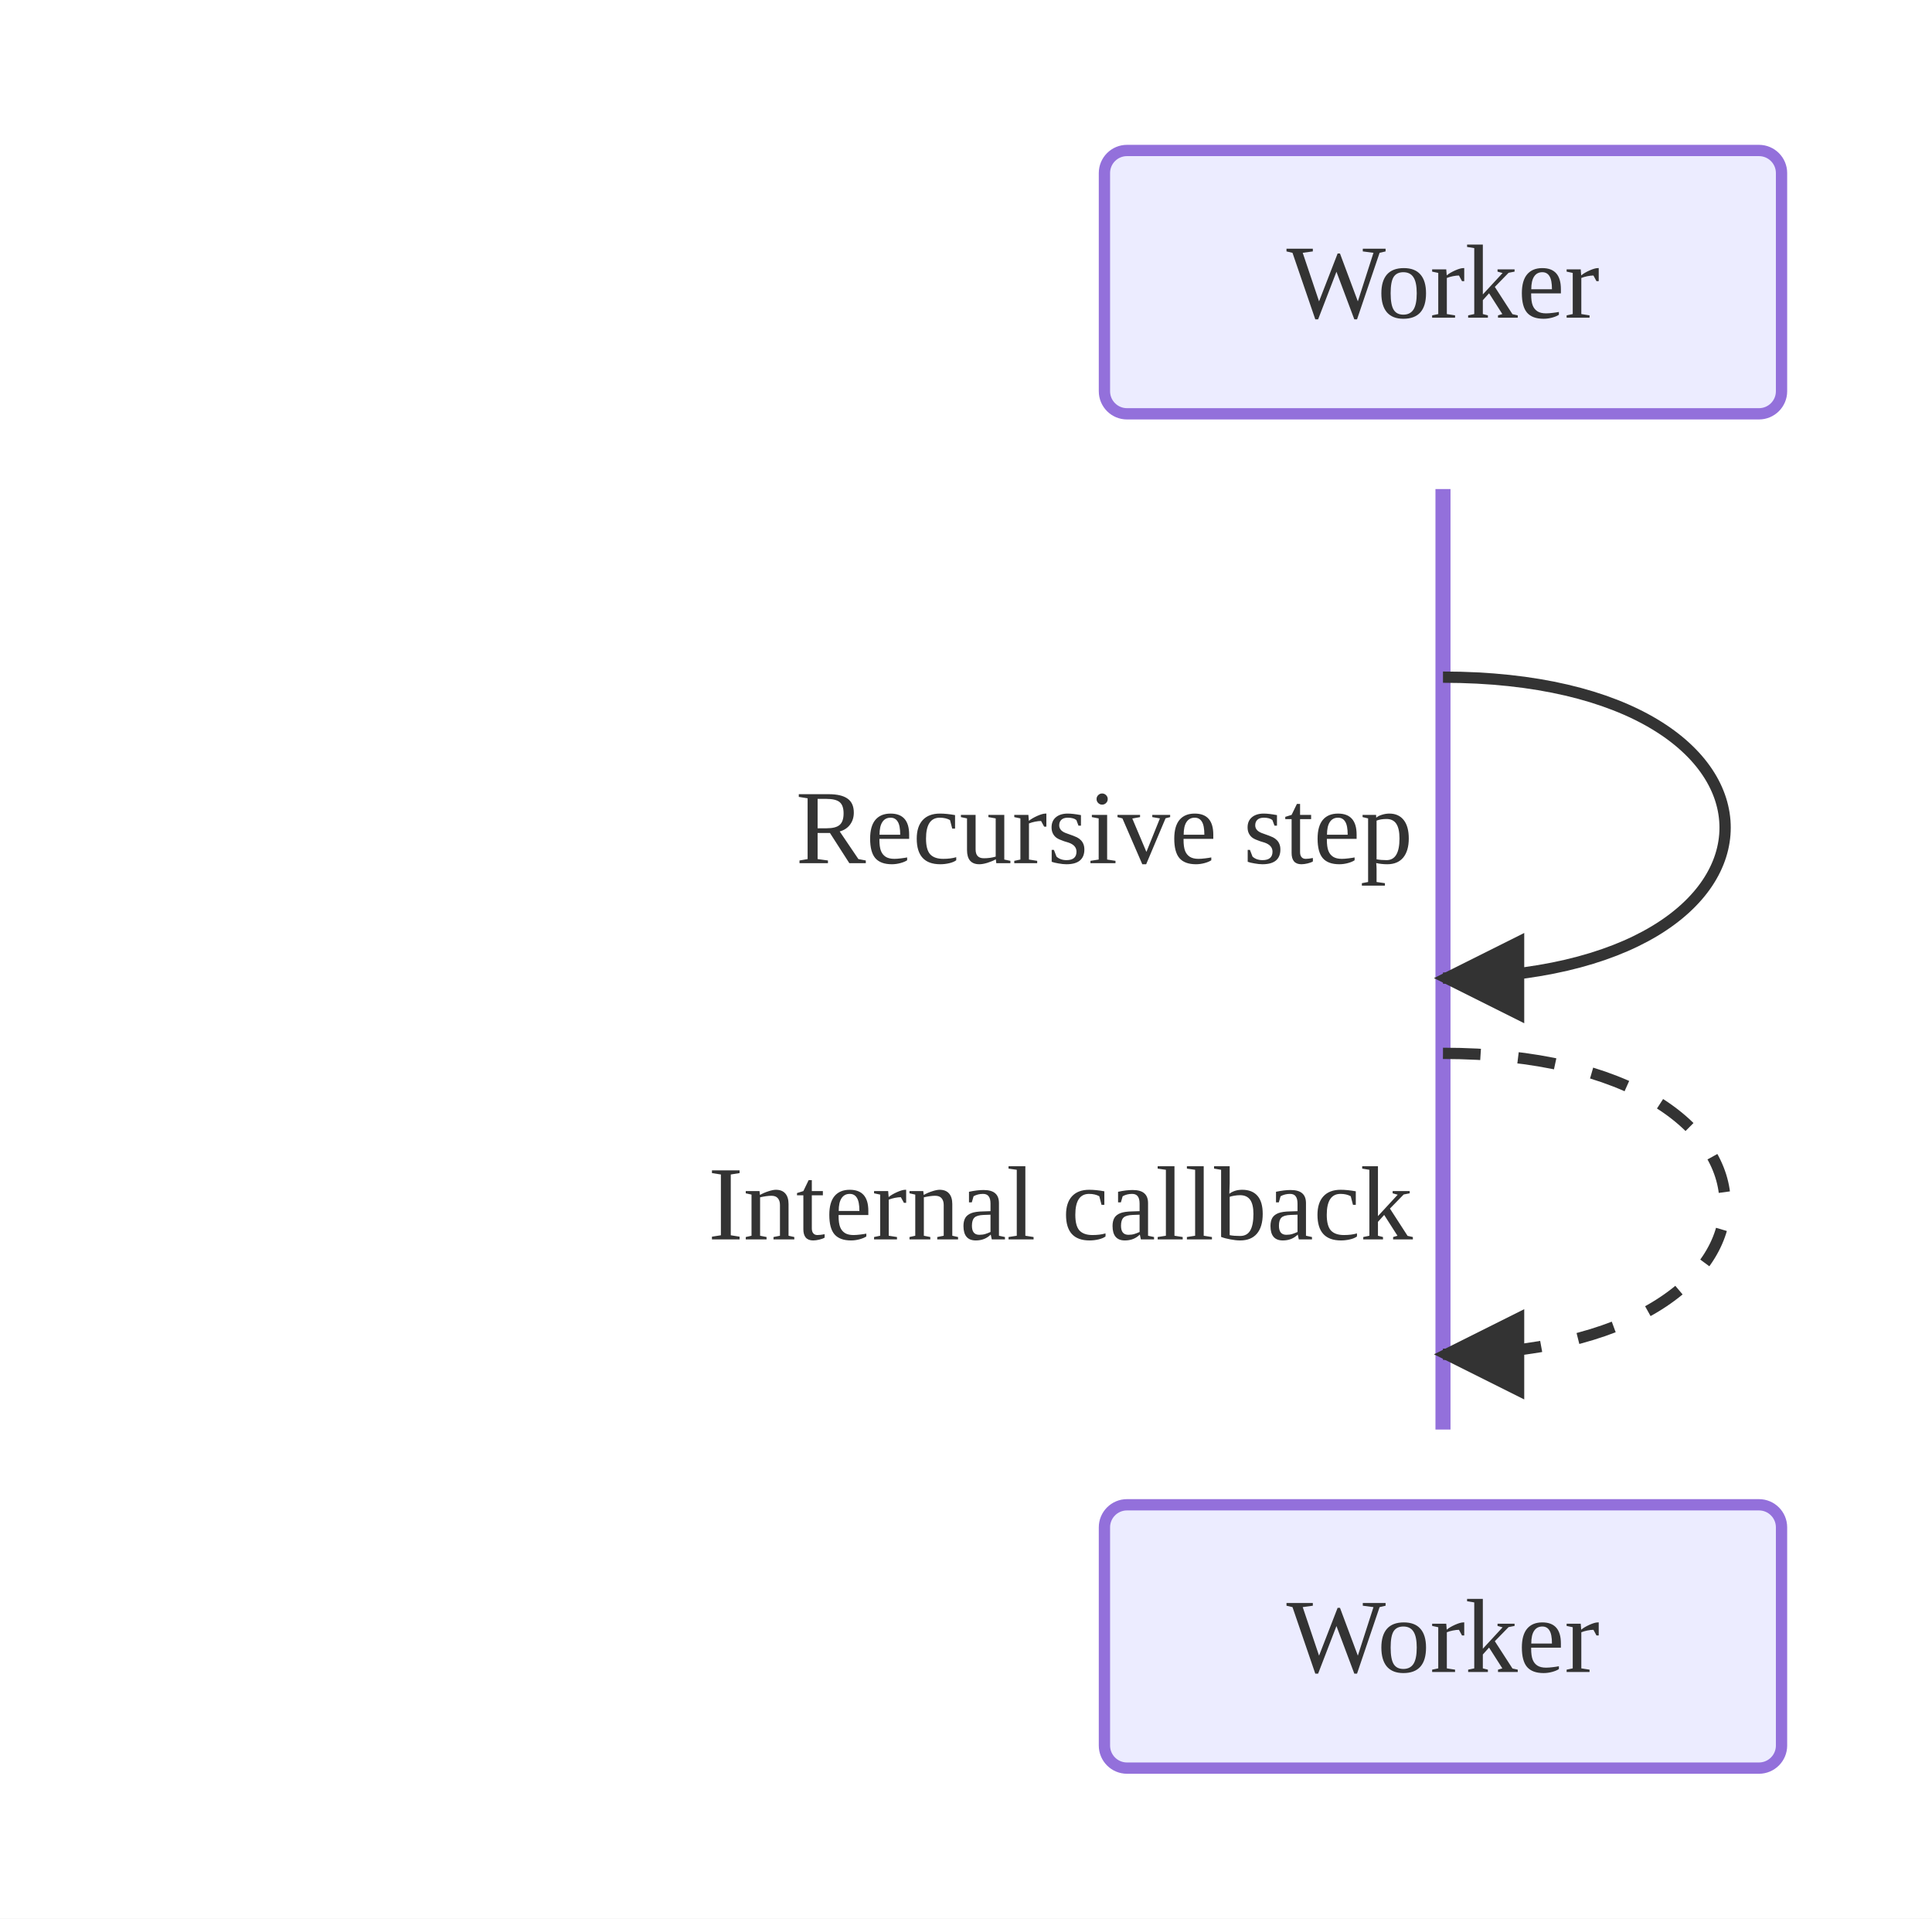
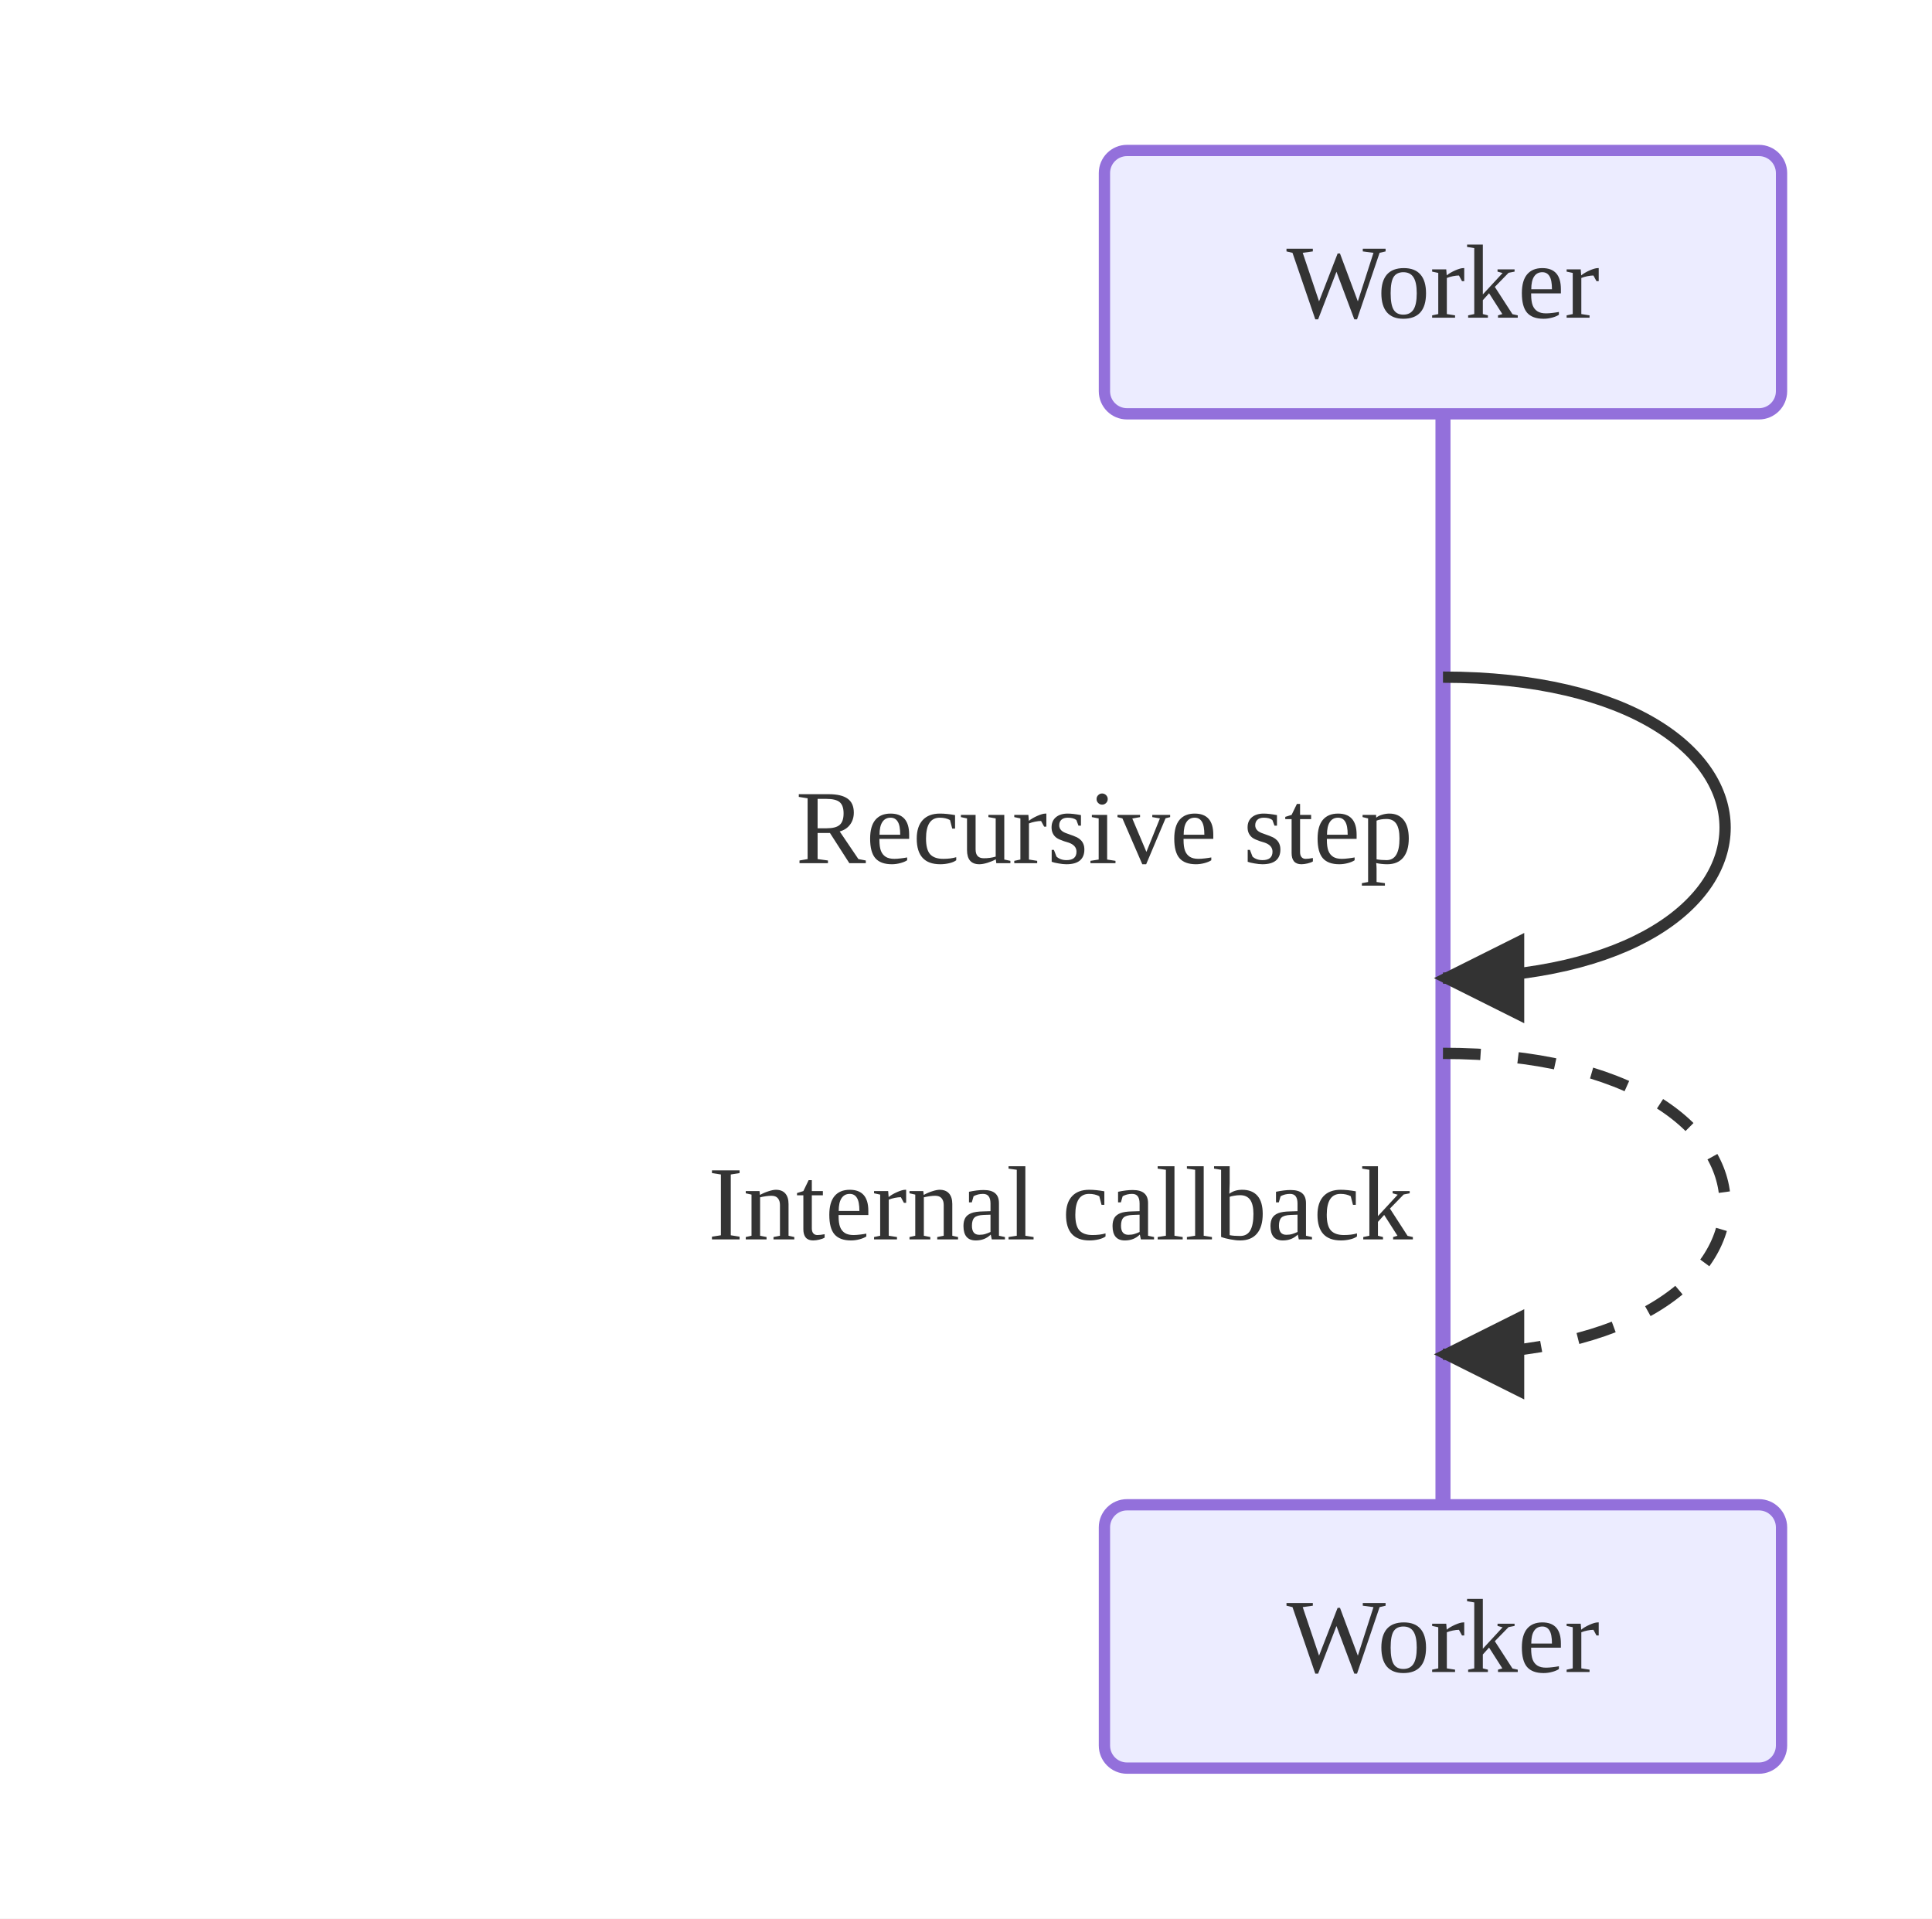
<svg xmlns="http://www.w3.org/2000/svg" viewBox="0 0 256.80 255.00">
  <defs>
    <marker id="seq-arrow-solid" viewBox="0 0 10 10" refX="9.00" refY="5.00" markerWidth="8.00" markerHeight="8.00" orient="auto">
      <polygon points="0,0 10,5 0,10" style="fill:#333" />
    </marker>
    <marker id="seq-arrow-dashed" viewBox="0 0 10 10" refX="9.00" refY="5.00" markerWidth="8.00" markerHeight="8.00" orient="auto">
      <polygon points="0,0 10,5 0,10" style="fill:#333" />
    </marker>
    <marker id="seq-arrow-solid-cross" viewBox="0 0 10 10" refX="5.00" refY="5.00" markerWidth="10.00" markerHeight="10.00" orient="auto">
      <path d="M2,2 L8,8 M2,8 L8,2" style="stroke:#333;stroke-width:1.5;fill:none" />
    </marker>
    <marker id="seq-arrow-dashed-cross" viewBox="0 0 10 10" refX="5.00" refY="5.00" markerWidth="10.00" markerHeight="10.00" orient="auto">
      <path d="M2,2 L8,8 M2,8 L8,2" style="stroke:#333;stroke-width:1.5;fill:none" />
    </marker>
    <marker id="seq-arrow-solid-open" viewBox="0 0 10 10" refX="10.00" refY="5.00" markerWidth="8.00" markerHeight="8.00" orient="auto">
      <polyline points="0,1 10,5 0,9" style="stroke:#333;stroke-width:1.5;fill:none" />
    </marker>
    <marker id="seq-arrow-dashed-open" viewBox="0 0 10 10" refX="10.00" refY="5.00" markerWidth="8.00" markerHeight="8.00" orient="auto">
      <polyline points="0,1 10,5 0,9" style="stroke:#333;stroke-width:1.5;fill:none" />
    </marker>
  </defs>
  <rect x="0.00" y="0.00" width="256.80" height="255.00" style="fill:white;stroke:none" />
-   <line x1="191.80" y1="65.00" x2="191.80" y2="190.00" style="stroke:#9370DB;stroke-width:2.0" />
+   <line x1="191.80" y1="55.00" x2="191.80" y2="200.00" style="stroke:#9370DB;stroke-width:2.0" />
  <path d="M191.80,90.00 C241.80,90.00 241.80,130.00 191.80,130.00" style="stroke:#333;stroke-width:1.5;fill:none" marker-end="url(#seq-arrow-solid)" />
  <text x="187.80" y="110.00" text-anchor="end" dominant-baseline="central" style="fill:#333;font-size:14px">Recursive step</text>
  <path d="M191.80,140.00 C241.80,140.00 241.80,180.00 191.80,180.00" style="stroke:#333;stroke-width:1.5;fill:none;stroke-dasharray:5,5" marker-end="url(#seq-arrow-dashed)" />
  <text x="187.80" y="160.00" text-anchor="end" dominant-baseline="central" style="fill:#333;font-size:14px">Internal callback</text>
  <rect x="146.80" y="20.00" width="90.00" height="35.00" rx="3.00" ry="3.00" style="fill:#ECECFF;stroke:#9370DB;stroke-width:1.5" />
  <text x="191.80" y="37.50" text-anchor="middle" dominant-baseline="central" style="fill:#333;font-size:14px">Worker</text>
  <rect x="146.80" y="200.00" width="90.00" height="35.00" rx="3.00" ry="3.00" style="fill:#ECECFF;stroke:#9370DB;stroke-width:1.5" />
  <text x="191.80" y="217.50" text-anchor="middle" dominant-baseline="central" style="fill:#333;font-size:14px">Worker</text>
</svg>
